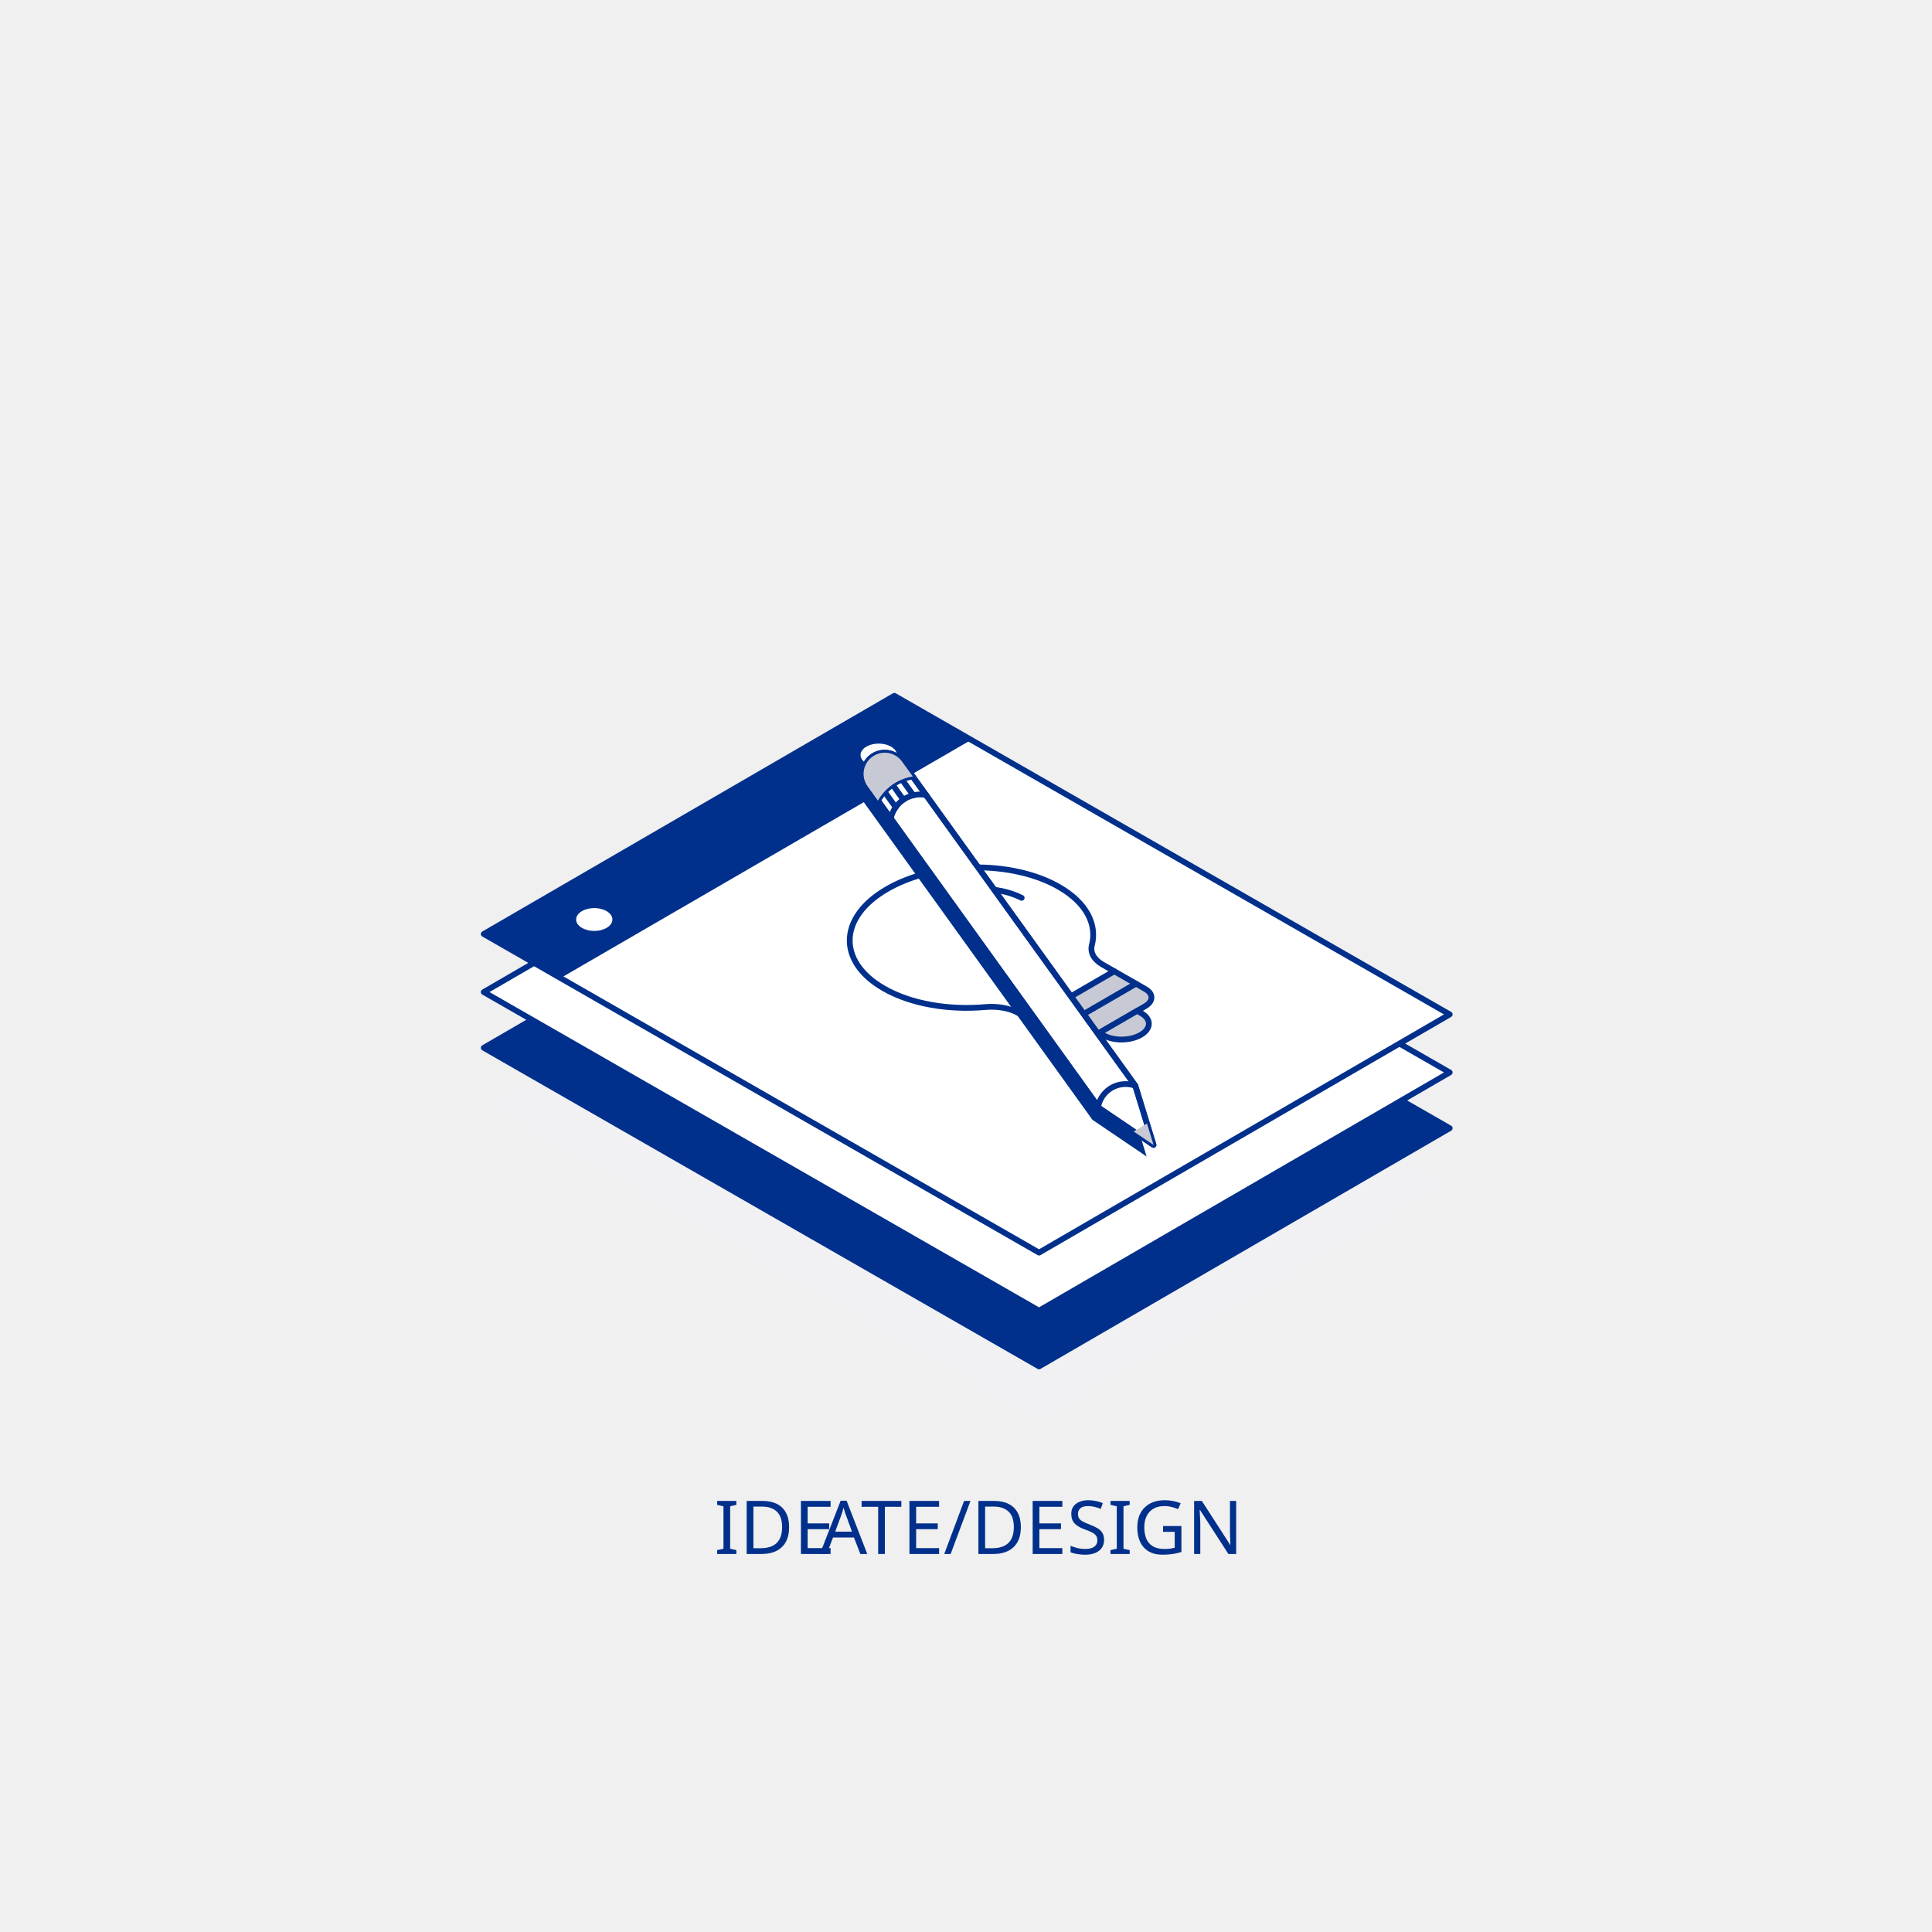
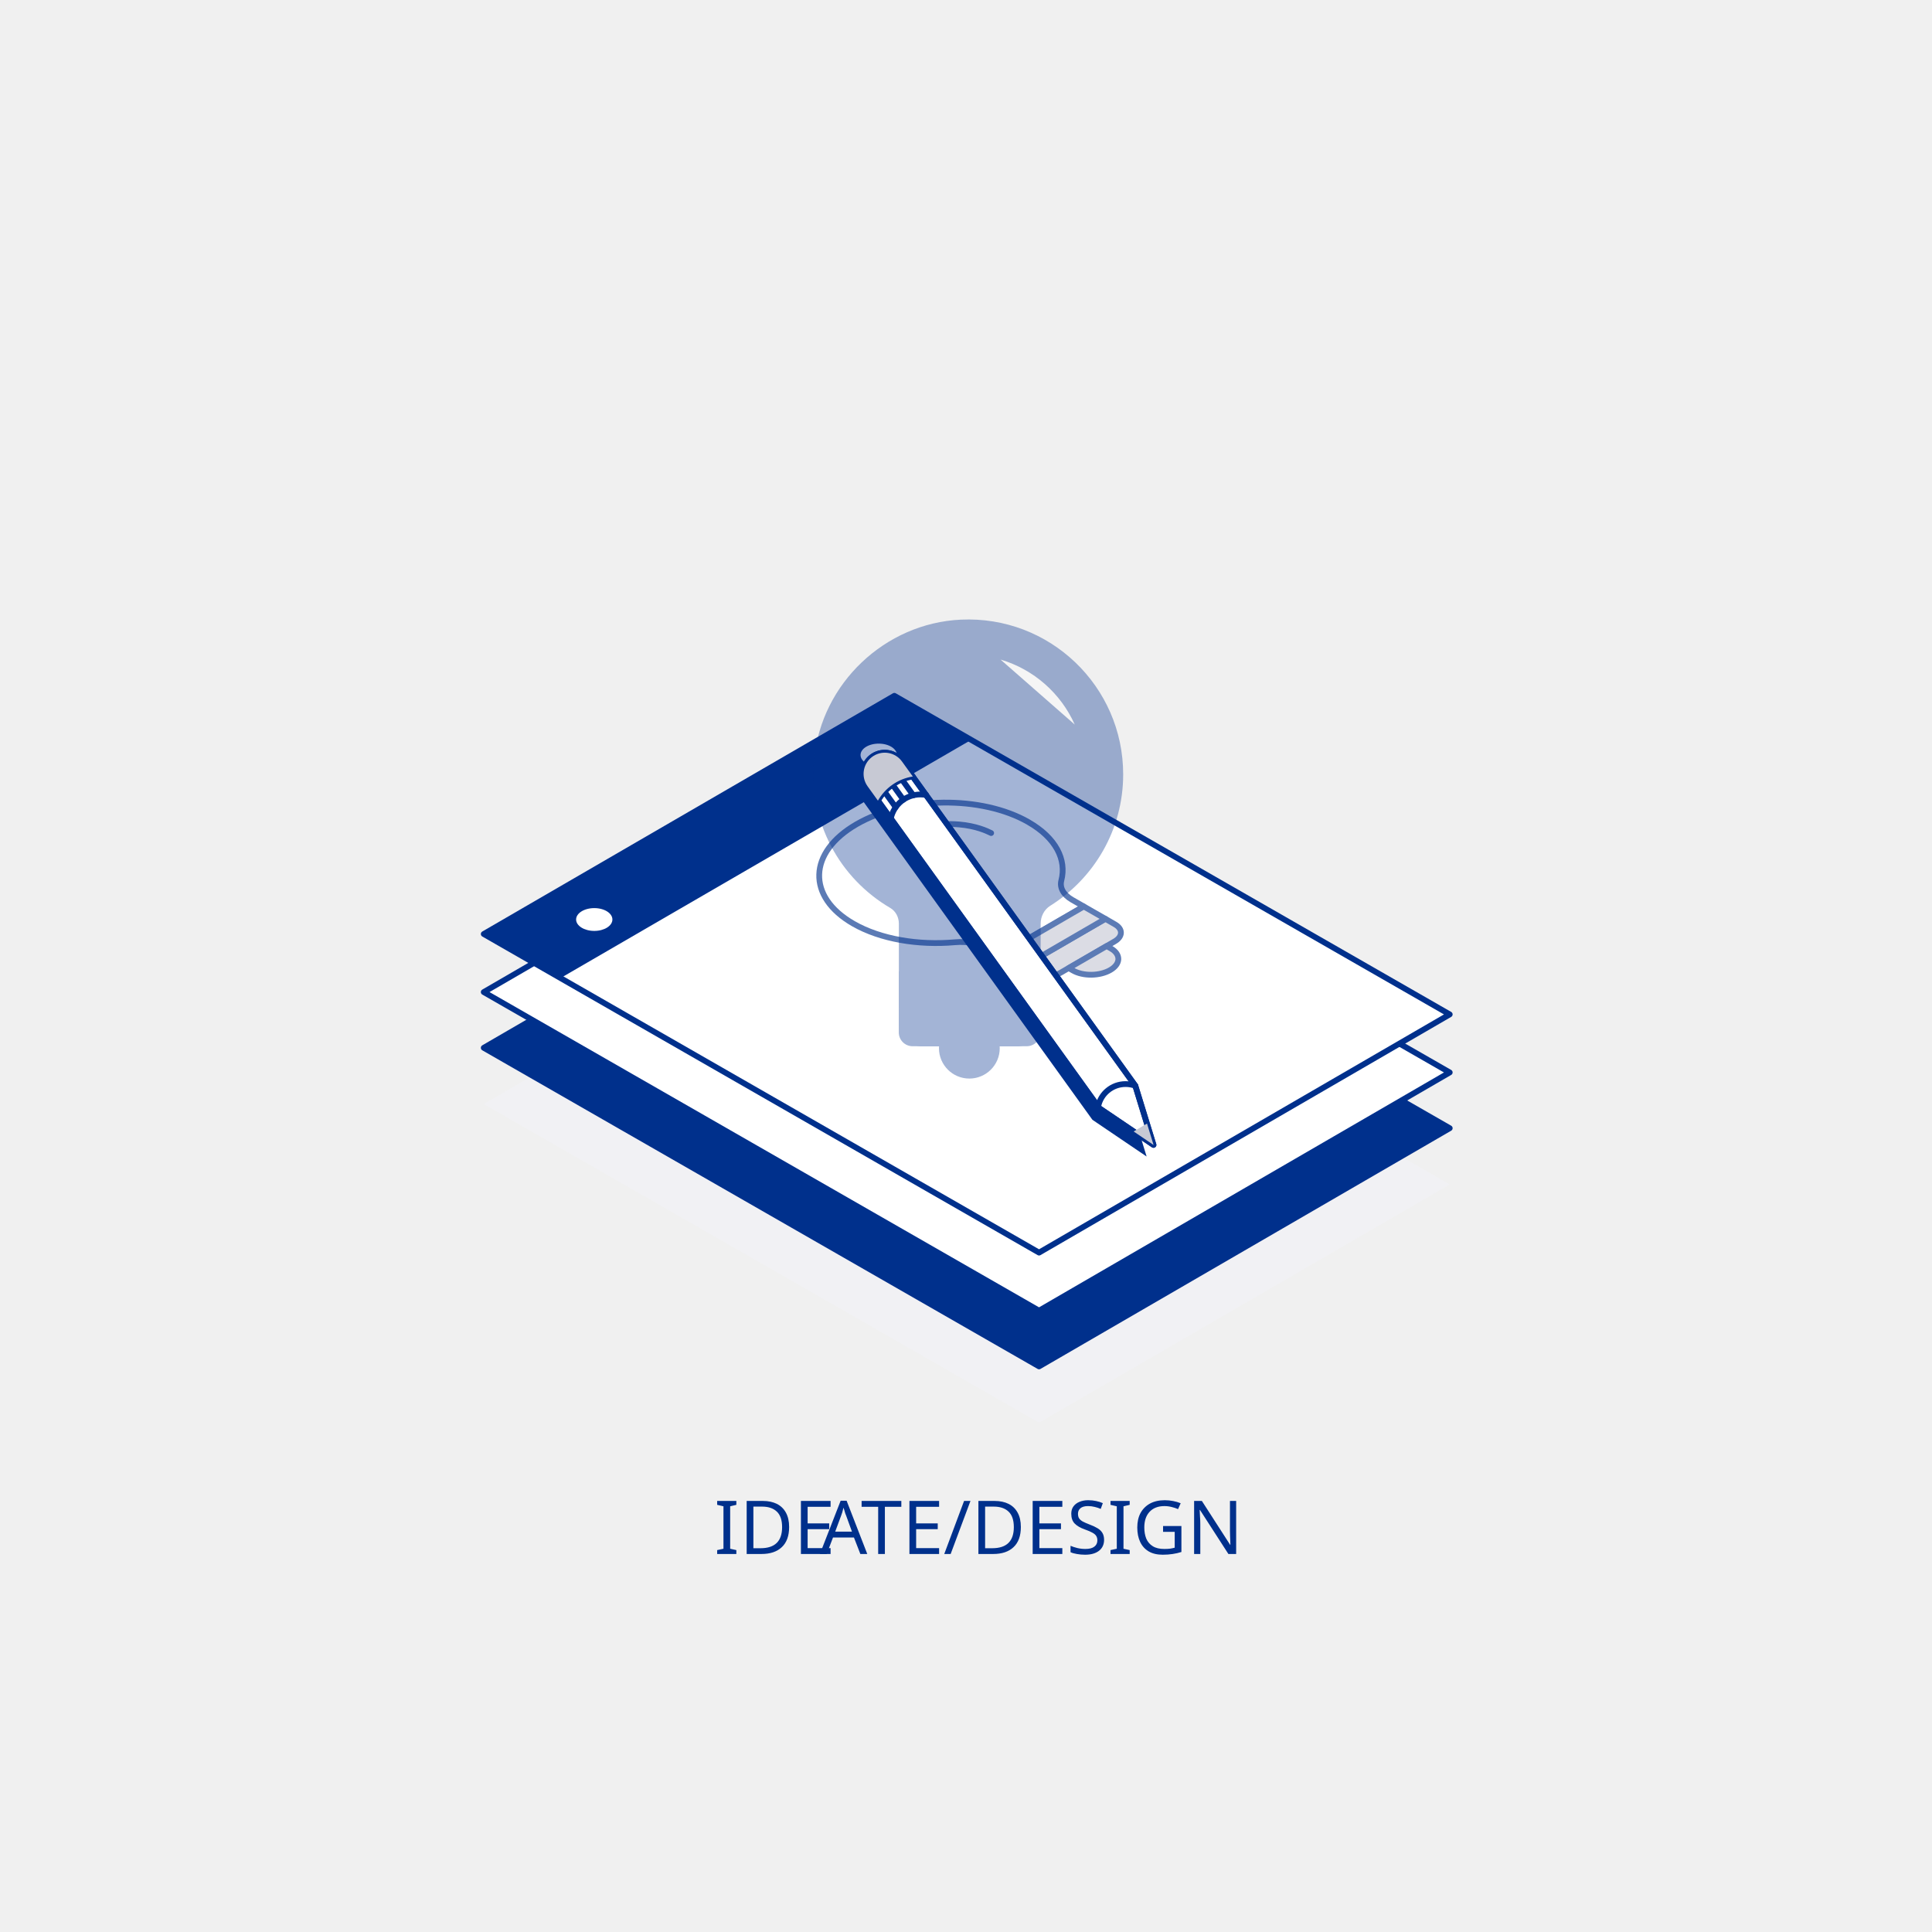
<svg xmlns="http://www.w3.org/2000/svg" id="Layer_1_copy_2" data-name="Layer 1 copy 2" viewBox="0 0 288 288">
  <defs>
    <style>
      .cls-1 {
        fill: #c7c9d4;
      }

      .cls-2 {
        fill: #fff;
      }

      .cls-3, .cls-4, .cls-5 {
        fill: #00308c;
      }

      .cls-3, .cls-6 {
        stroke: #00308c;
        stroke-linecap: round;
        stroke-linejoin: round;
        stroke-width: .86px;
      }

      .cls-7 {
        fill: #f1f1f4;
      }

      .cls-5 {
        font-family: DIN2014-Regular, 'DIN 2014';
        font-size: 11.08px;
      }

      .cls-8 {
        letter-spacing: -.03em;
      }

      .cls-6 {
        fill: none;
      }
    </style>
  </defs>
  <text class="cls-5" transform="translate(106.47 231.65)">
    <tspan x="0" y="0">IDE</tspan>
    <tspan class="cls-8" x="15.75" y="0">A</tspan>
    <tspan x="21.86" y="0">TE/DESIGN</tspan>
  </text>
  <polygon id="Pad_Shadow" data-name="Pad Shadow" class="cls-7" points="216.11 176.56 133.32 129.07 72.11 164.58 154.89 212.07 216.11 176.56" />
  <polygon id="Pad_Bottom" data-name="Pad Bottom" class="cls-3" points="216.11 168.179 133.32 120.689 72.11 156.195 154.89 203.689 216.11 168.179" />
  <g id="Pad_Middle" data-name="Pad Middle">
    <polygon class="cls-2" points="216.11 159.867 133.32 112.377 72.11 147.887 154.89 195.377 216.11 159.867" />
    <polygon class="cls-6" points="216.11 159.867 133.32 112.377 72.11 147.887 154.89 195.377 216.11 159.867" />
  </g>
  <g id="Pad_Top" data-name="Pad Top">
    <polygon class="cls-2" points="216.11 151.215 133.32 103.722 72.11 139.232 154.89 186.725 216.11 151.215" />
    <polygon class="cls-6" points="216.11 151.215 133.32 103.722 72.11 139.232 154.89 186.725 216.11 151.215" />
    <path class="cls-4" d="M133.32,103.72l-61.22,35.51 11.46,6.57 61.22,-35.51 -11.46,-6.57ZM88.59,138.77c-1.49,0.00,-2.71,-0.76,-2.71,-1.70s1.21,-1.70,2.71,-1.70 2.70,0.76,2.70,1.70 -1.21,1.70,-2.70,1.70M130.99,114.25c-1.49,0.00,-2.71,-0.76,-2.71,-1.70s1.21,-1.70,2.71,-1.70 2.71,0.76,2.71,1.70 -1.21,1.70,-2.71,1.70" />
  </g>
-   <g id="Bulb_One">
+   <g id="Bulb_One" opacity="0.64" transform="translate(-4.55, -9.66)">
    <path class="cls-1" d="M169.33,146.63l1.44.83c1.2.69,1.16,1.83-.08,2.54l-8.02,4.65c-1.24.72-3.21.74-4.41.06l-1.44-.83,12.51-7.25Z" />
    <path class="cls-6" d="M169.33,146.63l1.44.83c1.2.69,1.16,1.83-.08,2.54l-8.02,4.65c-1.24.72-3.21.74-4.41.06l-1.44-.83,12.51-7.25Z" />
    <path class="cls-2" d="M157.87,132.22c4.08,2.34,5.7,5.58,4.89,8.7-.27,1.06.31,2.12,1.59,2.86l1.75,1-12.51,7.25-1.75-1c-1.28-.74-3.11-1.07-4.95-.91-5.42.48-11.05-.43-15.13-2.77-6.97-4-6.76-10.64.47-14.82,7.23-4.18,18.66-4.32,25.63-.32" />
    <path class="cls-6" d="M157.87,132.22c4.08,2.34,5.7,5.58,4.89,8.7-.27,1.06.31,2.12,1.59,2.86l1.75,1-12.51,7.25-1.75-1c-1.28-.74-3.11-1.07-4.95-.91-5.42.48-11.05-.43-15.13-2.77-6.97-4-6.76-10.64.47-14.82,7.23-4.18,18.66-4.32,25.63-.32Z" />
    <polygon class="cls-1" points="153.61 152.04 166.11 144.79 169.33 146.63 156.82 153.89 153.61 152.04" />
    <polygon class="cls-6" points="153.61 152.04 166.11 144.79 169.33 146.63 156.82 153.89 153.61 152.04" />
    <path class="cls-1" d="M169.52,150.69l.63.36c.76.43,1.12,1.01,1.11,1.59-.02.58-.42,1.17-1.2,1.62-1.56.91-4.06.94-5.57.07l-.63-.36,5.67-3.29Z" />
    <path class="cls-6" d="M169.52,150.69l.63.36c.76.43,1.12,1.01,1.11,1.59-.02.58-.42,1.17-1.2,1.62-1.56.91-4.06.94-5.57.07l-.63-.36,5.67-3.29Z" />
    <path class="cls-2" d="M140.91,133.35c.73-.25,3.31-1.08,6.62-.79,2.47.21,4.09.94,4.77,1.28" />
    <path class="cls-6" d="M140.91,133.35c.73-.25,3.31-1.08,6.62-.79,2.47.21,4.09.94,4.77,1.28" />
+   </g>
+   <g id="Bulb_Two" opacity="0.36">
+     <g class="cls-12">
+       <circle class="cls-4" cx="144.5" cy="156.25" r="4.53" />
+     </g>
+     <path class="cls-5" d="M167.43,115.43c0-13.12-10.95-23.69-24.22-23.06-11.29.54-20.75,9.5-21.84,20.76-.92,9.45,3.88,17.85,11.33,22.21.82.48,1.29,1.38,1.29,2.33v14.86c0,1.9,1.54,3.45,3.45,3.45h14.16c1.95,0,3.53-1.58,3.53-3.53v-14.76c0-1.08.52-2.1,1.43-2.67,6.52-4.08,10.87-11.32,10.87-19.58Z" />
+     <rect class="cls-4" x="133.98" y="144.81" width="21.14" height="5.57" />
+     <path class="cls-4" d="M133.98,150.39h21.14v3.49c0,1.15-.93,2.08-2.08,2.08h-17c-1.14,0-2.06-.92-2.06-2.06v-3.51h0Z" />
+     <path class="cls-2" d="M149.15,98.32c4.95,1.46,8.99,5.04,11.06,9.69" />
  </g>
  <g id="Pencil">
    <polygon class="cls-4" points="133.92 115.918 128.424 119.108 162.844 166.925 170.924 172.398 168.22 163.575 133.92 115.918" />
    <path class="cls-2" d="M129.33,117.21l34.54,47.99 8.08,5.47 -2.71,-8.82 -34.79,-48.33c-0.97,-1.35,-2.82,-1.72,-4.24,-0.84 -1.55,0.97,-1.96,3.04,-0.89,4.53" />
    <path class="cls-6" d="M129.33,117.21l34.54,47.99 8.08,5.47 -2.71,-8.82 -34.79,-48.33c-0.97,-1.35,-2.82,-1.72,-4.24,-0.84 -1.55,0.97,-1.96,3.04,-0.89,4.53Z" />
    <path class="cls-6" d="M163.70,164.96c0.37,-1.92,2.06,-3.36,4.09,-3.36 0.51,0.00,1.00,0.09,1.46,0.26" />
    <path class="cls-6" d="M138.06,118.51c-0.28,-0.05,-0.57,-0.08,-0.86,-0.08 -2.17,0.00,-3.98,1.53,-4.41,3.58" />
    <path class="cls-6" d="M136.07,115.75c-2.23,0.35,-4.12,1.71,-5.20,3.60" />
    <line class="cls-6" x1="134.45" y1="116.20" x2="136.14" y2="118.55" />
    <line class="cls-6" x1="133.05" y1="116.97" x2="134.66" y2="119.21" />
    <line class="cls-6" x1="131.85" y1="118.01" x2="133.52" y2="120.33" />
    <path class="cls-6" d="M129.33,117.21l34.54,47.99 8.08,5.47 -2.71,-8.82 -34.79,-48.33c-0.97,-1.35,-2.82,-1.72,-4.24,-0.84 -1.55,0.97,-1.96,3.04,-0.89,4.53Z" />
    <polygon class="cls-1" points="171.96 170.678 170.984 167.485 168.994 168.668 171.96 170.678" />
    <path class="cls-1" d="M134.46,113.52c-0.97,-1.35,-2.82,-1.72,-4.24,-0.84 -1.55,0.97,-1.96,3.04,-0.89,4.53l1.54,2.14c1.07,-1.89,2.97,-3.25,5.20,-3.60l-1.61,-2.23Z" />
  </g>
</svg>
